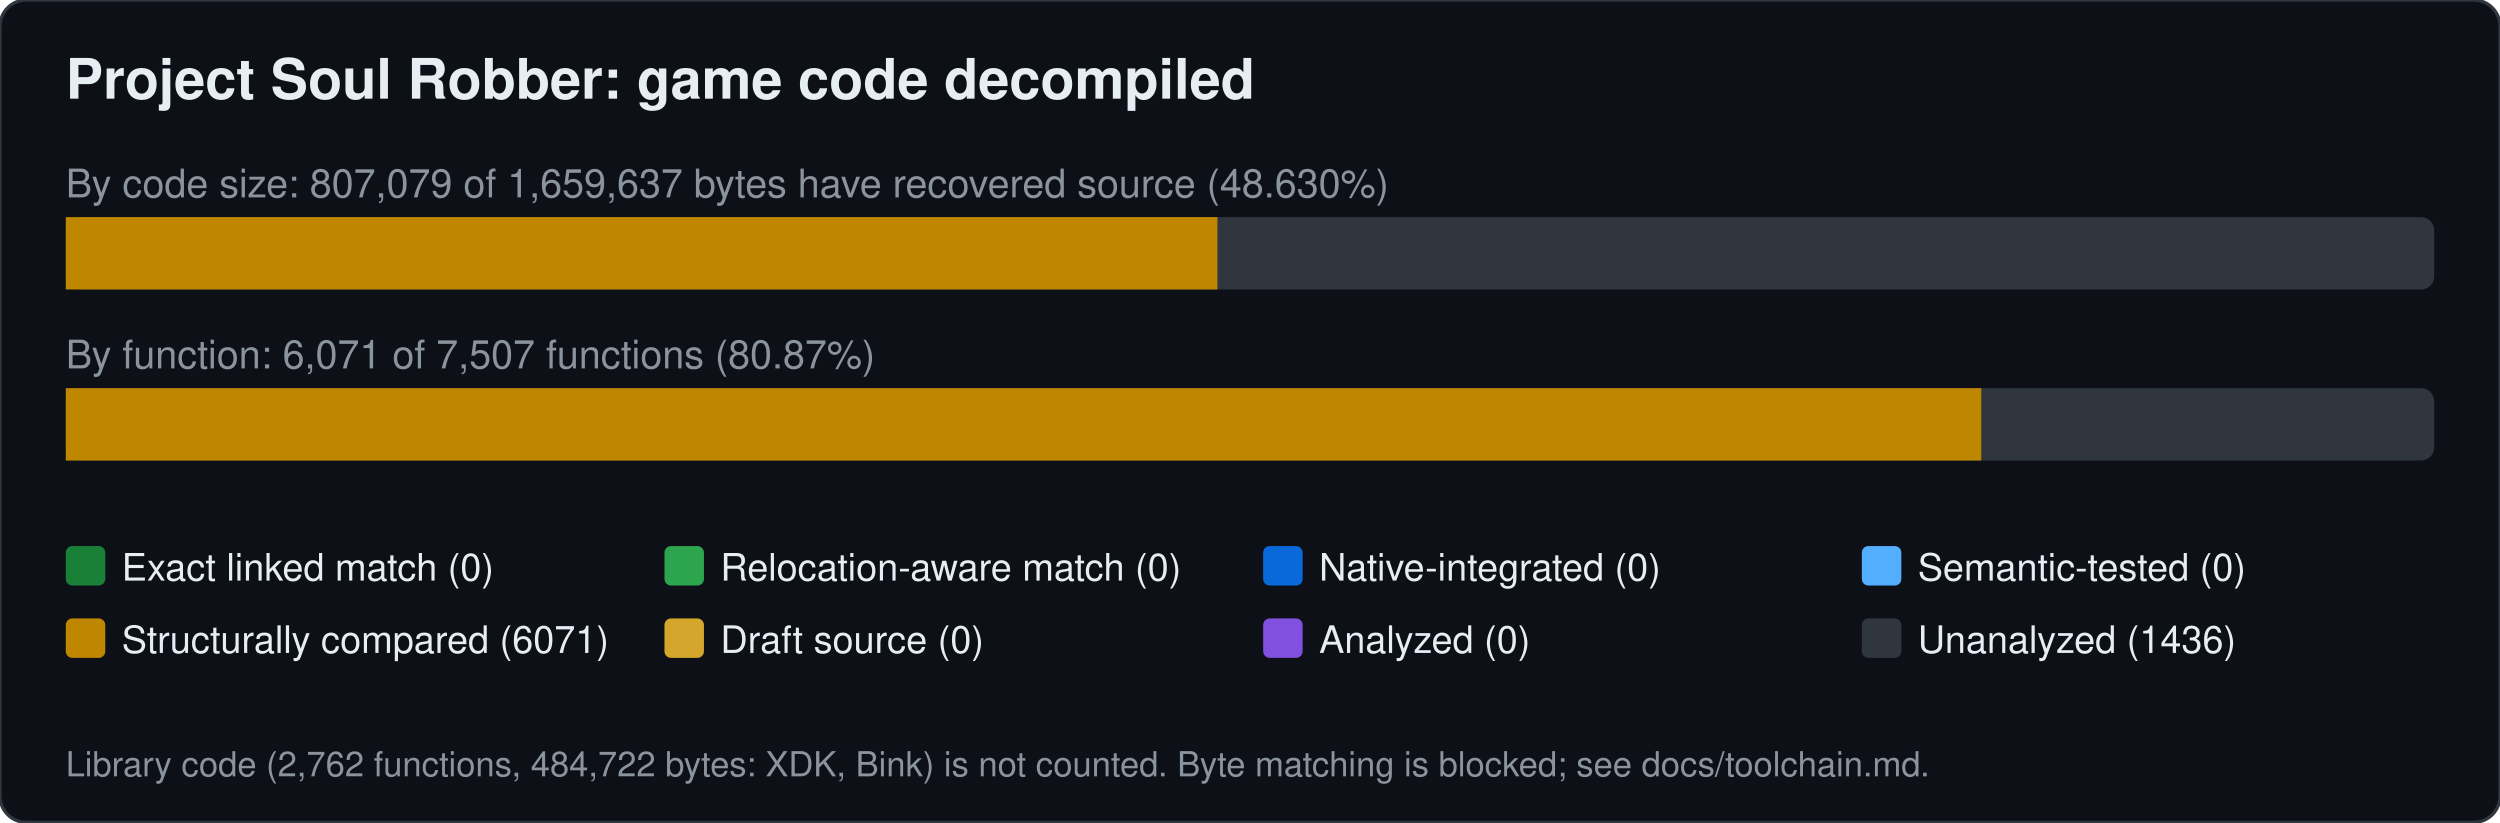
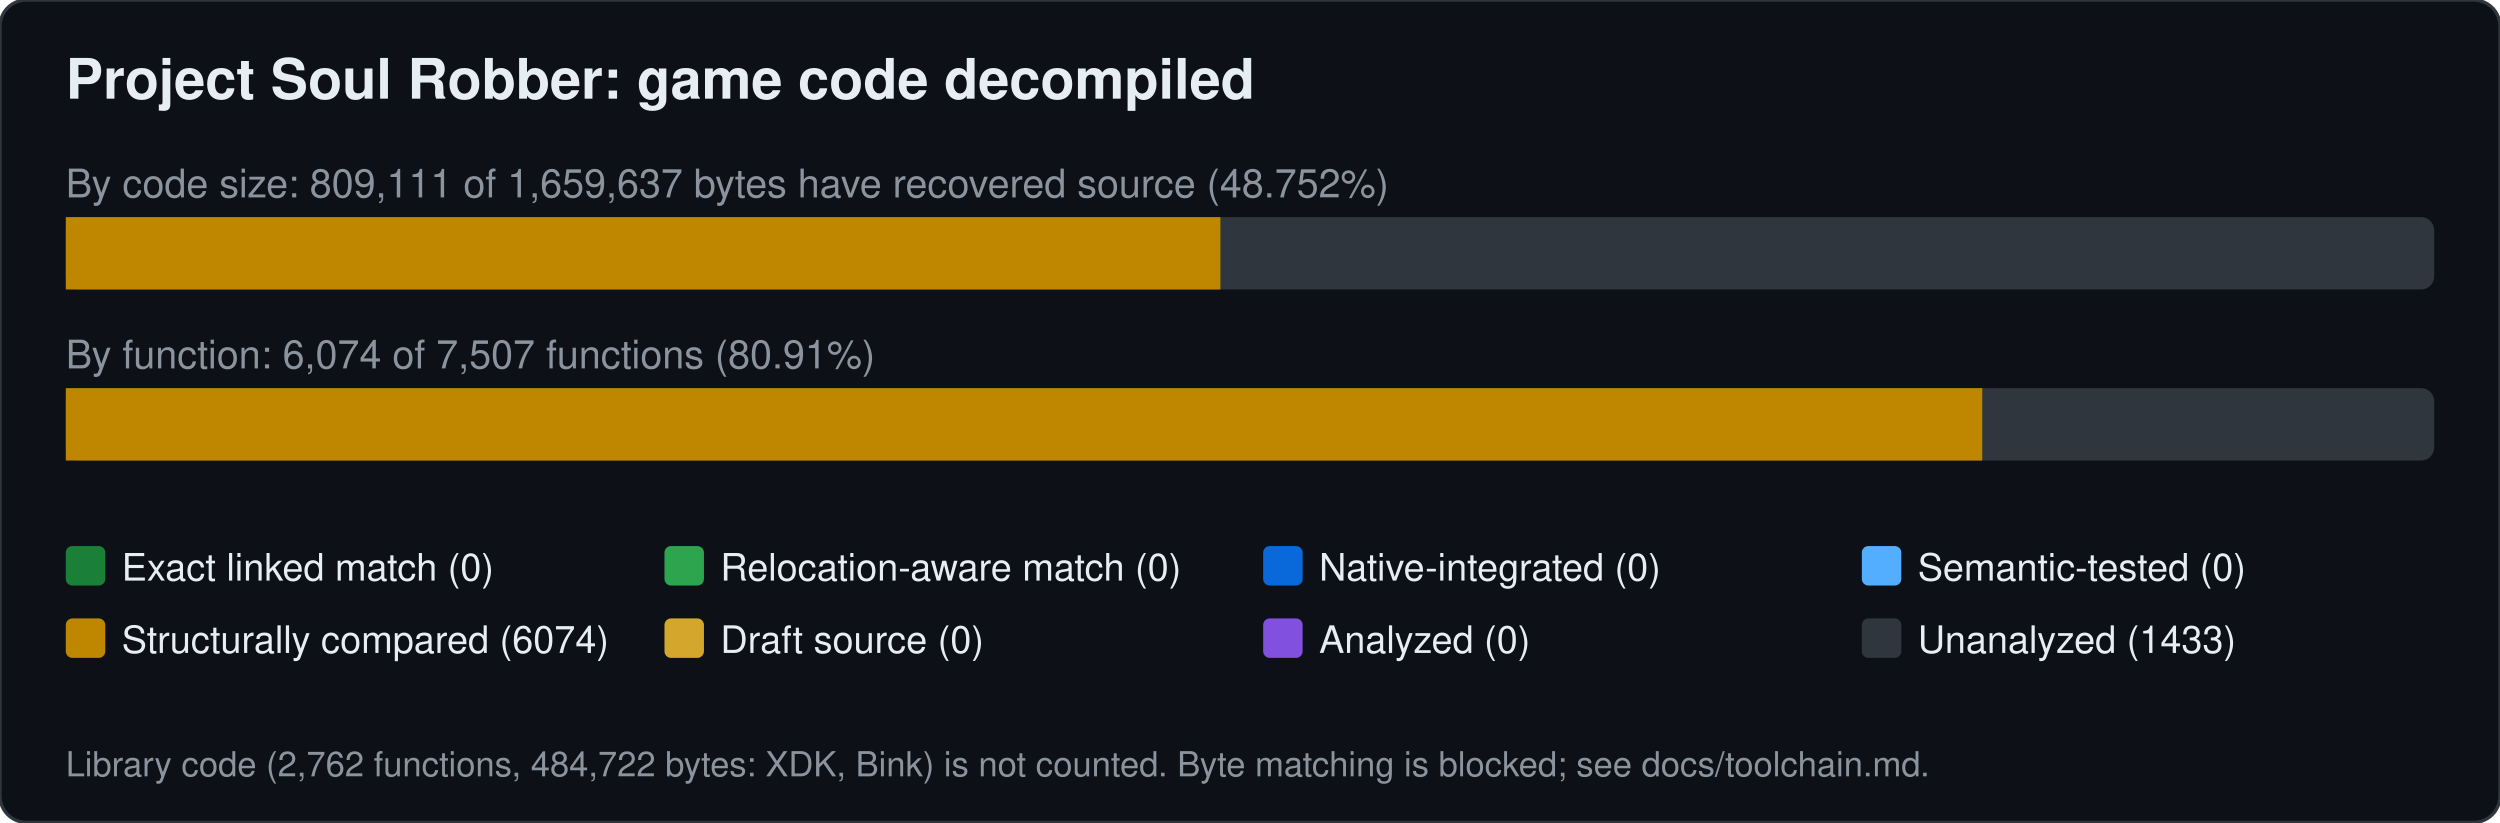
<svg xmlns="http://www.w3.org/2000/svg" width="760" height="250" viewBox="0 0 760 250" font-family="Segoe UI,Helvetica,Arial,sans-serif">
  <rect width="760" height="250" rx="8" fill="#0d1117" stroke="#30363d" />
  <text x="20" y="30" font-size="17" font-weight="600" fill="#e6edf3">Project Soul Robber: game code decompiled</text>
-   <text x="20" y="60" font-size="12" fill="#8b949e">By code size: 807,079 of 1,659,637 bytes have recovered source (48.630%)</text>
+   <text x="20" y="60" font-size="12" fill="#8b949e">By code size: 809,111 of 1,659,637 bytes have recovered source (48.752%)</text>
  <rect x="20" y="66" width="720" height="22" rx="4" fill="#30363d" />
-   <rect x="20.0" y="66" width="350.1" height="22" fill="#bf8700" />
-   <text x="20" y="112" font-size="12" fill="#8b949e">By function: 6,071 of 7,507 functions (80.87%)</text>
+   <rect x="20.0" y="66" width="351.0" height="22" fill="#bf8700" />
+   <text x="20" y="112" font-size="12" fill="#8b949e">By function: 6,074 of 7,507 functions (80.91%)</text>
  <rect x="20" y="118" width="720" height="22" rx="4" fill="#30363d" />
-   <rect x="20.0" y="118" width="582.3" height="22" fill="#bf8700" />
+   <rect x="20.0" y="118" width="582.6" height="22" fill="#bf8700" />
  <rect x="20" y="166" width="12" height="12" rx="2" fill="#1a7f37" />
  <text x="37" y="176.5" font-size="11.5" fill="#e6edf3">Exact linked match (0)</text>
  <rect x="202" y="166" width="12" height="12" rx="2" fill="#2da44e" />
  <text x="219" y="176.5" font-size="11.5" fill="#e6edf3">Relocation-aware match (0)</text>
  <rect x="384" y="166" width="12" height="12" rx="2" fill="#0969da" />
  <text x="401" y="176.5" font-size="11.5" fill="#e6edf3">Native-integrated (0)</text>
  <rect x="566" y="166" width="12" height="12" rx="2" fill="#54aeff" />
  <text x="583" y="176.5" font-size="11.5" fill="#e6edf3">Semantic-tested (0)</text>
  <rect x="20" y="188" width="12" height="12" rx="2" fill="#bf8700" />
-   <text x="37" y="198.5" font-size="11.5" fill="#e6edf3">Structurally compared (6071)</text>
+   <text x="37" y="198.5" font-size="11.5" fill="#e6edf3">Structurally compared (6074)</text>
  <rect x="202" y="188" width="12" height="12" rx="2" fill="#d4a72c" />
  <text x="219" y="198.5" font-size="11.5" fill="#e6edf3">Draft source (0)</text>
  <rect x="384" y="188" width="12" height="12" rx="2" fill="#8250df" />
  <text x="401" y="198.5" font-size="11.5" fill="#e6edf3">Analyzed (0)</text>
  <rect x="566" y="188" width="12" height="12" rx="2" fill="#30363d" />
-   <text x="583" y="198.5" font-size="11.5" fill="#e6edf3">Unanalyzed (1436)</text>
+   <text x="583" y="198.5" font-size="11.5" fill="#e6edf3">Unanalyzed (1433)</text>
  <text x="20" y="236" font-size="10.5" fill="#8b949e">Library code (2,762 functions, 484,722 bytes: XDK, Bink) is not counted. Byte matching is blocked; see docs/toolchain.md.</text>
</svg>
